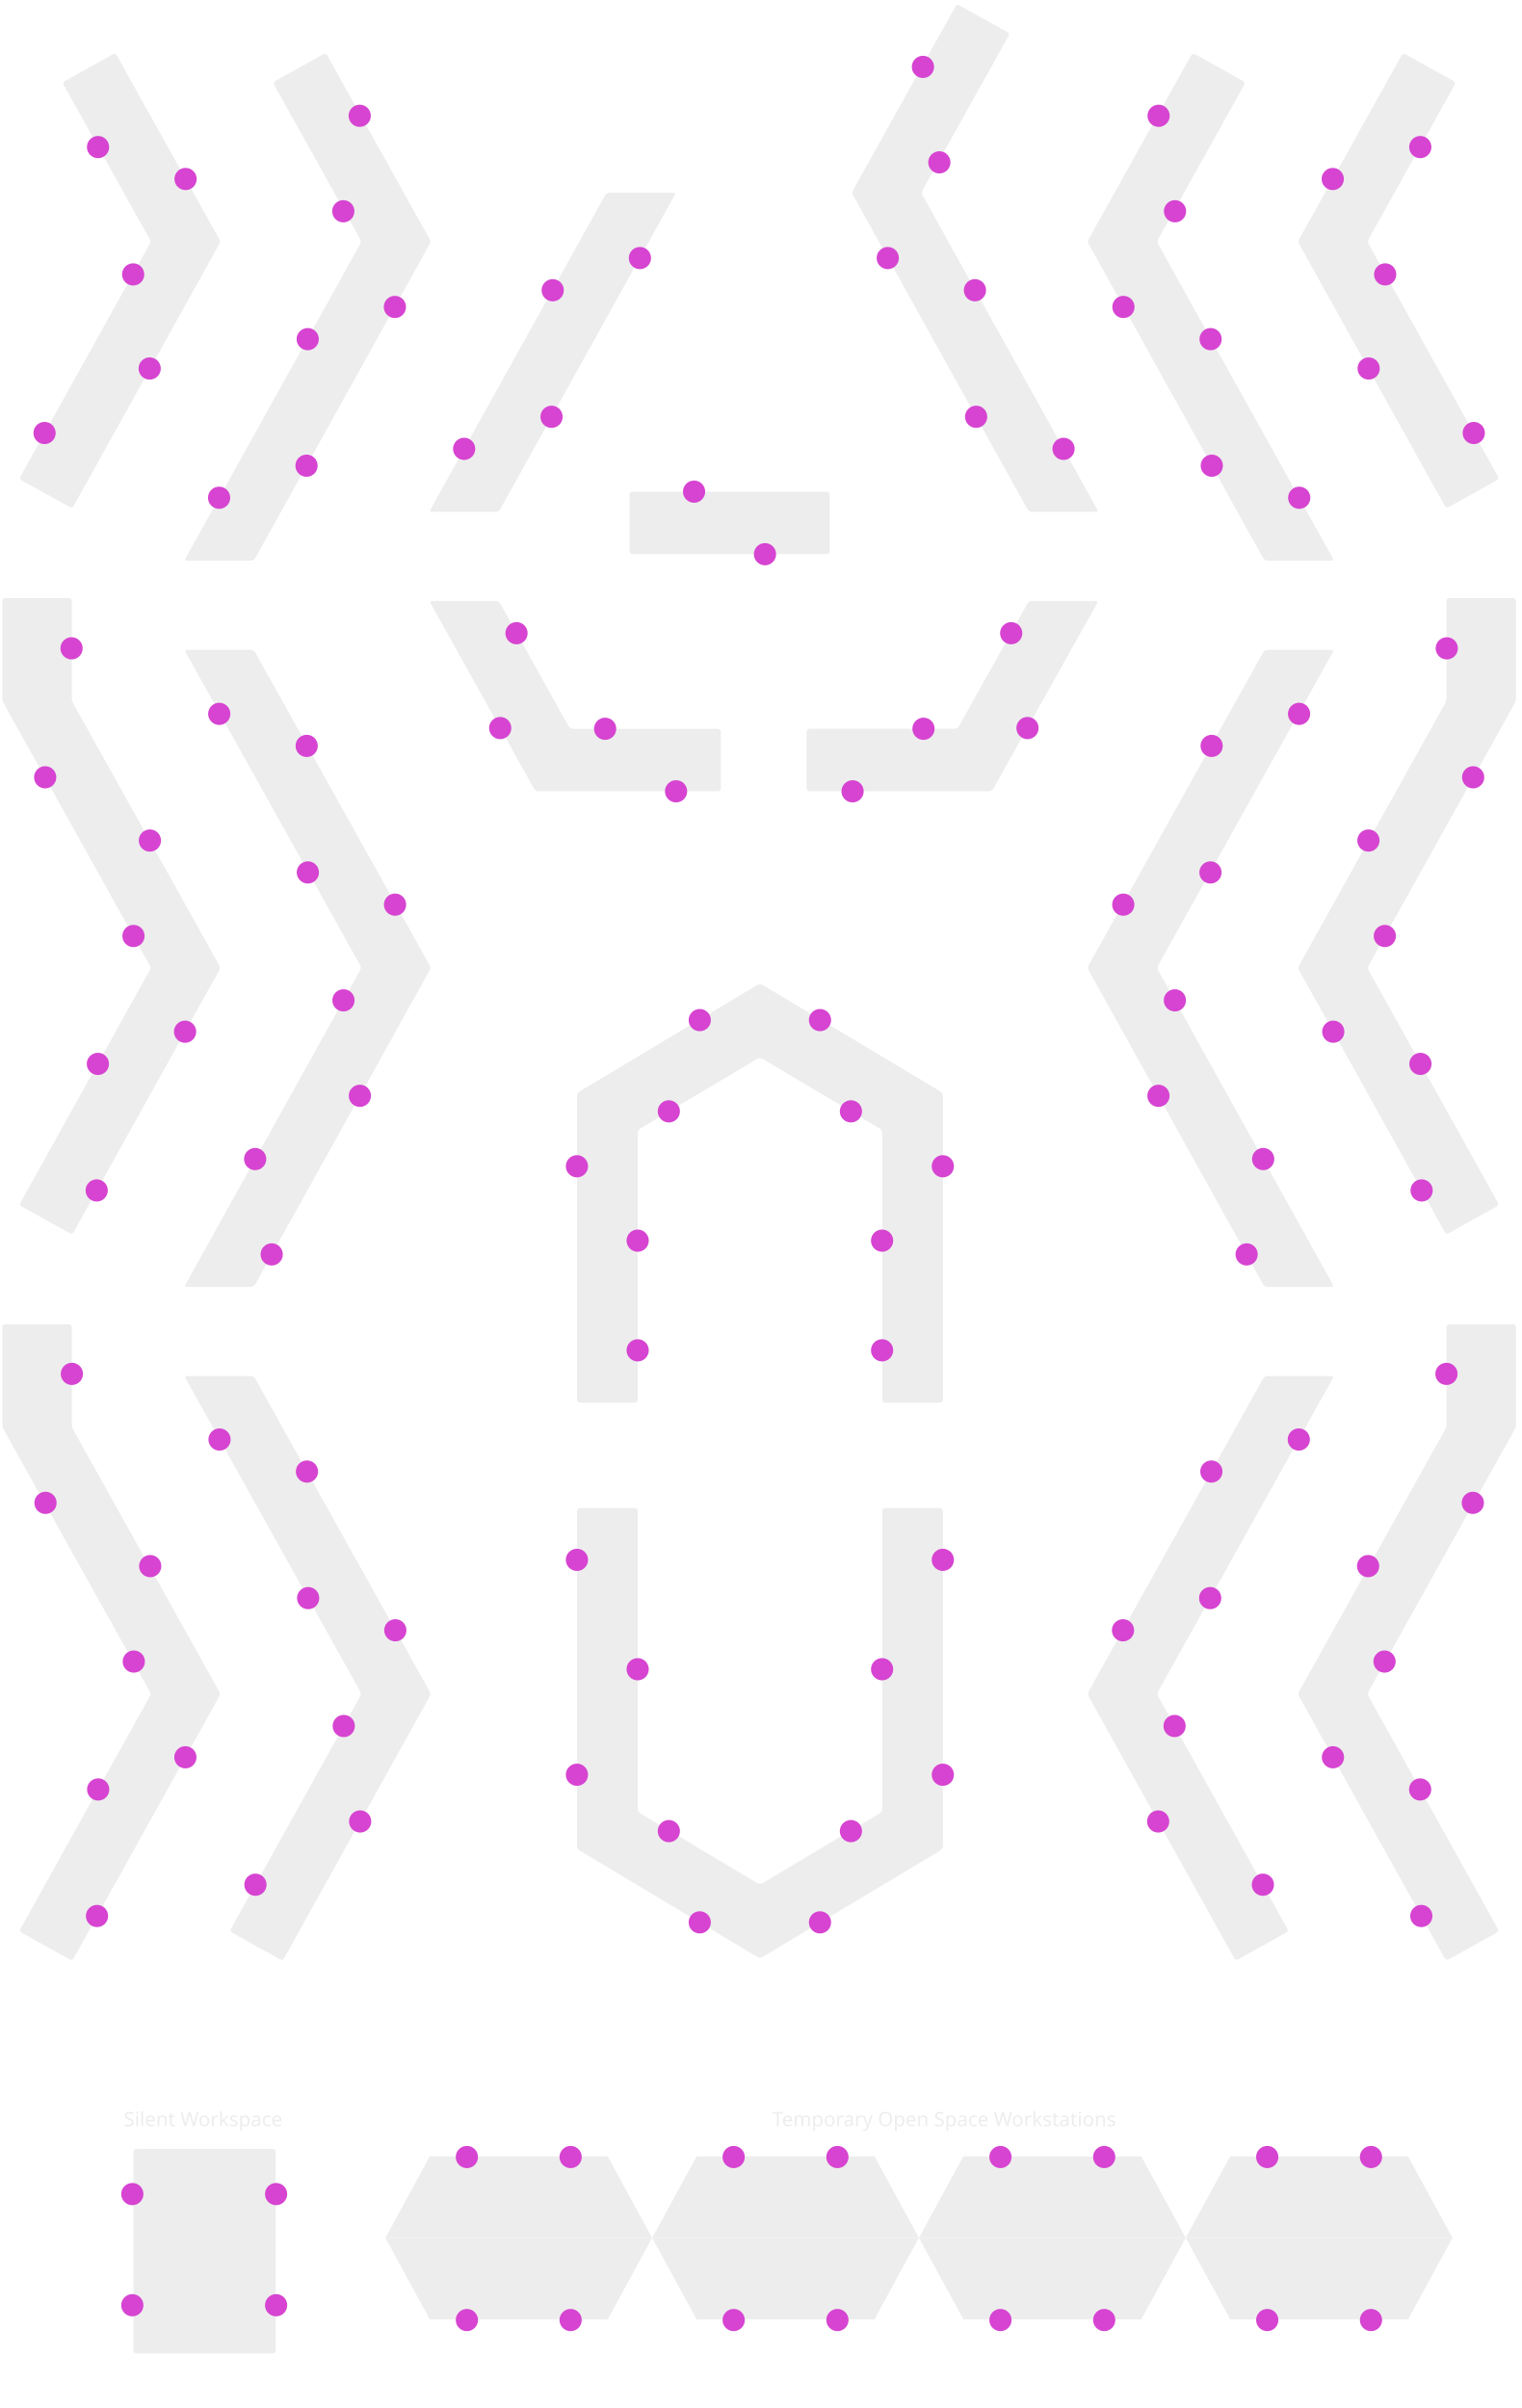
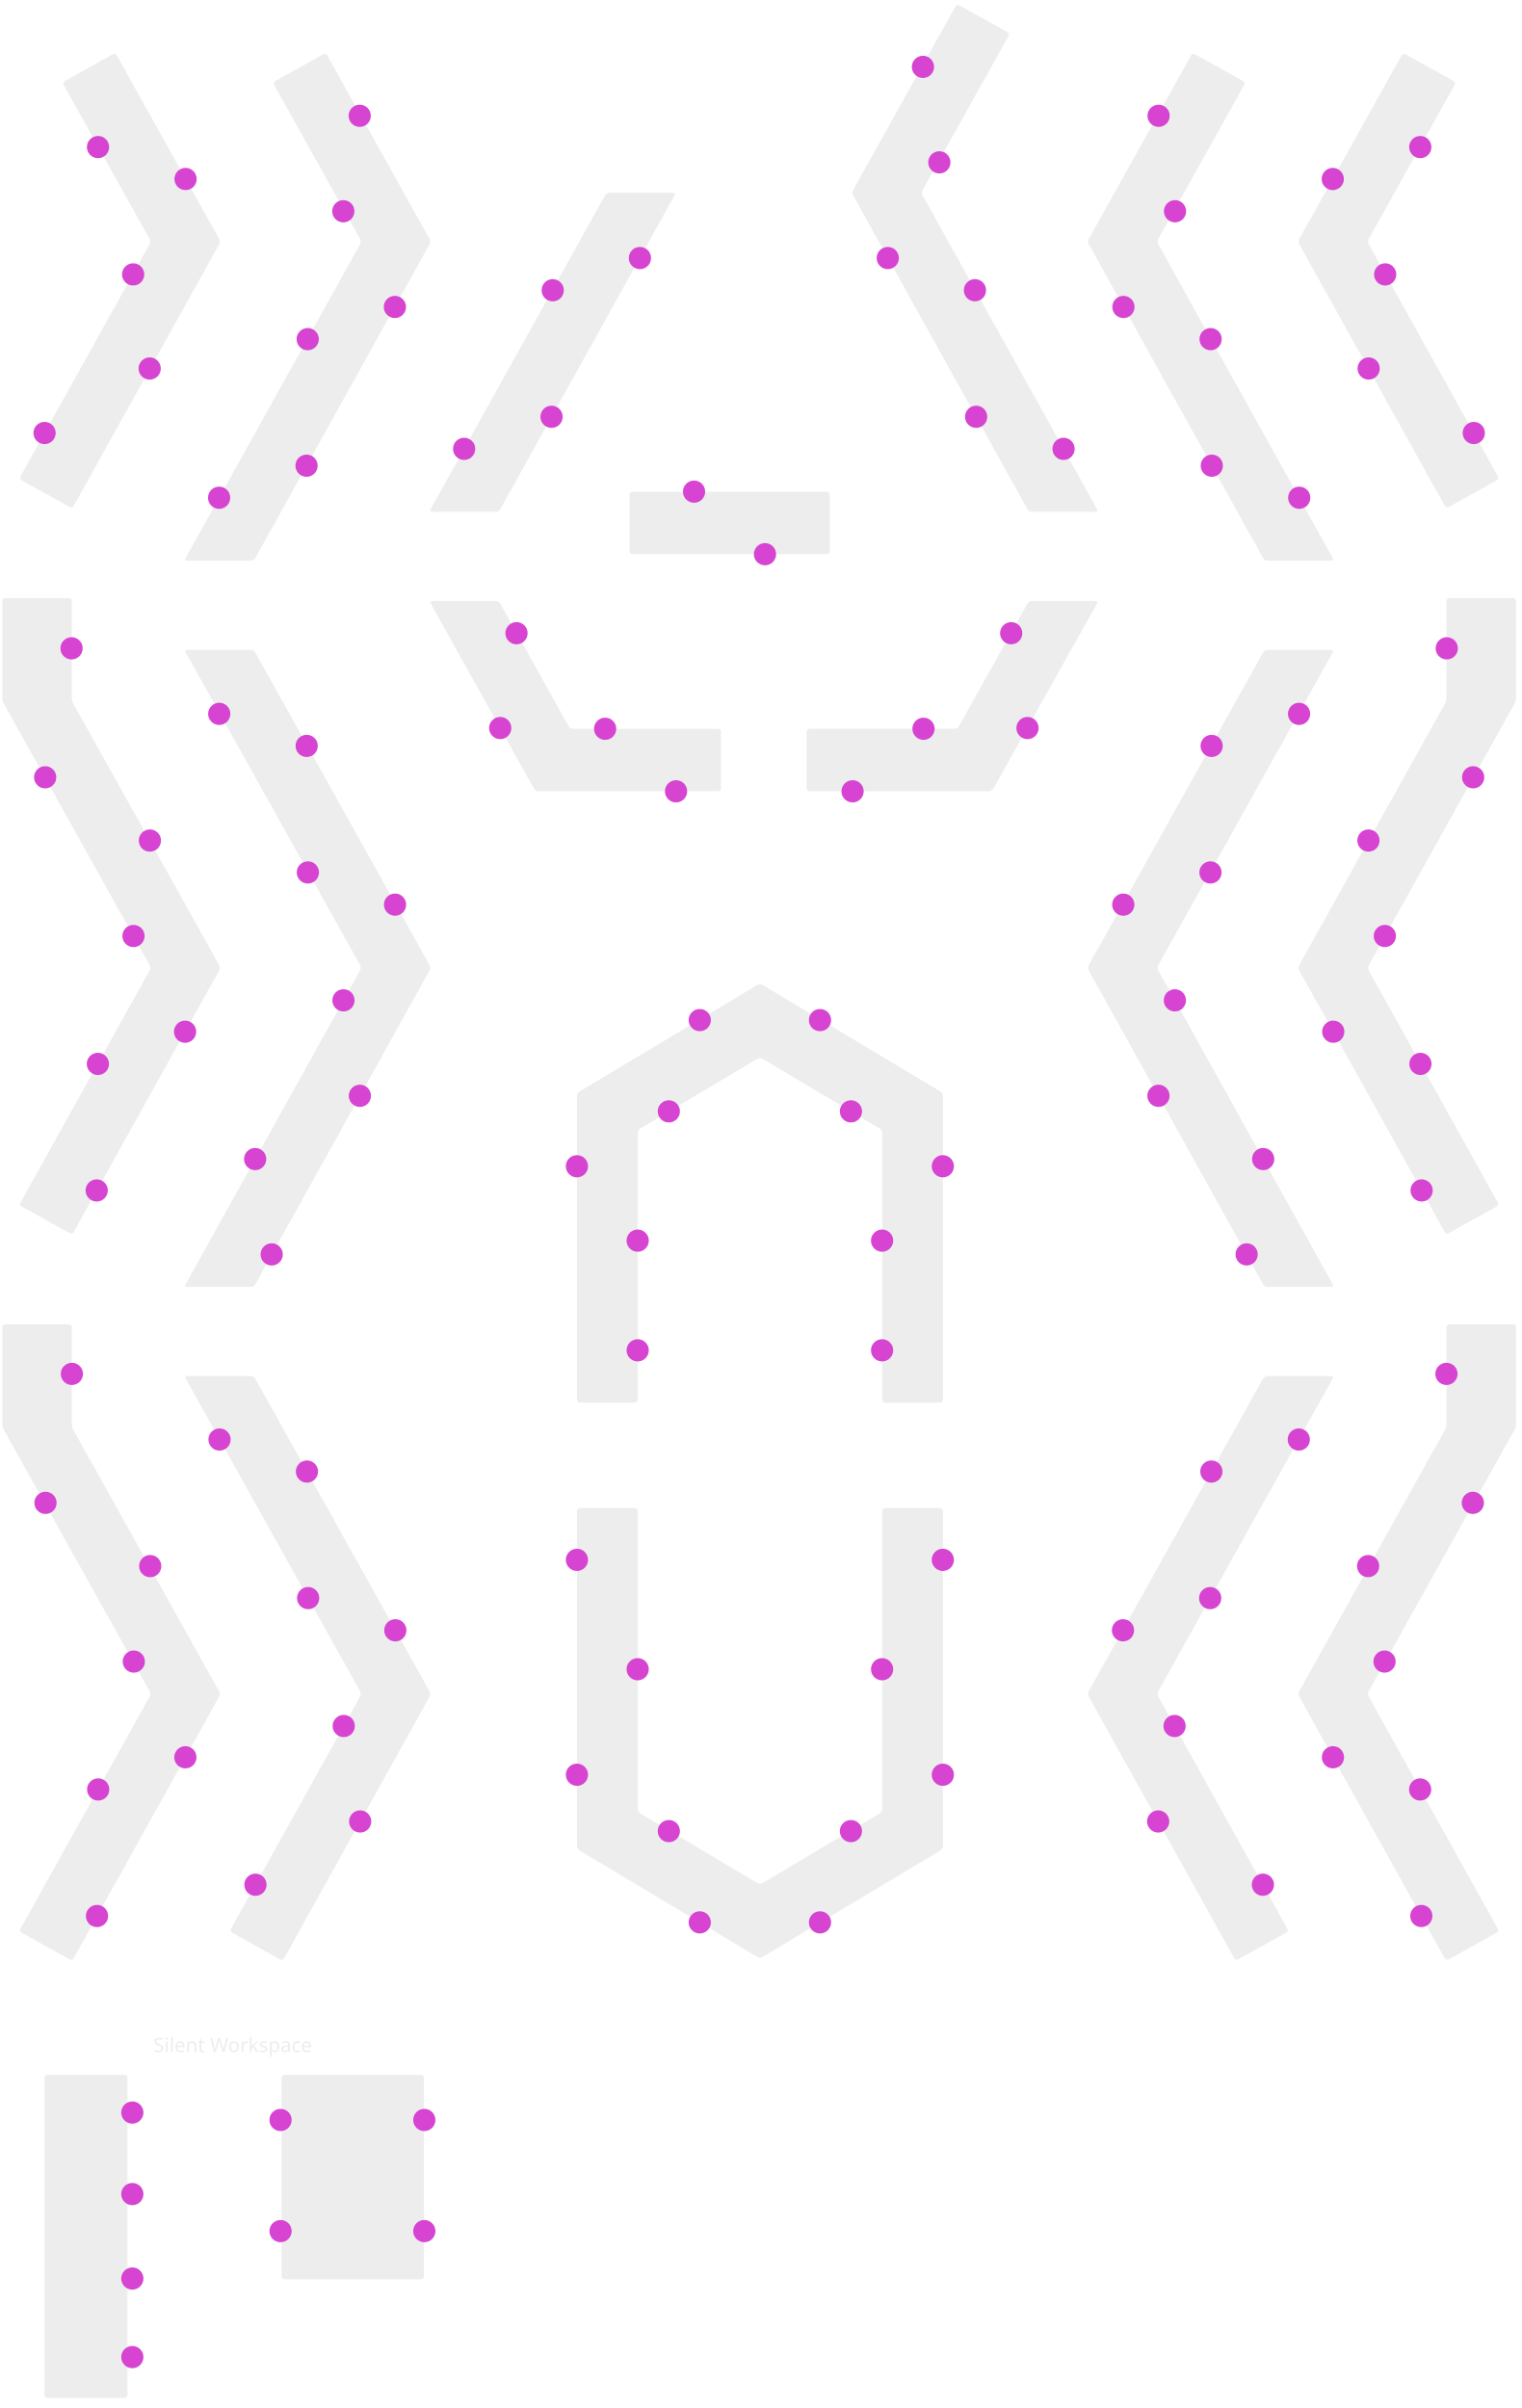
<svg xmlns="http://www.w3.org/2000/svg" viewBox="0 0 1026.24 1624.81">
  <defs>
    <style>
			.cls-1 {
				fill: #ededed;
			}

			.cls-2 {
				fill: #d644d1;
			}
		</style>
  </defs>
  <g id="Tables">
    <path class="cls-1" d="M696.17,405.49a3.79,3.79,0,0,0-3,1.75L647,490a3.76,3.76,0,0,1-3,1.75H546.21a2,2,0,0,0-2,2V531.9a2,2,0,0,0,2,2h121a3.79,3.79,0,0,0,3-1.75l69.91-124.91c.54-1,.08-1.75-1-1.75Z" />
    <path class="cls-1" d="M486.39,493.79a2,2,0,0,0-2-2H386.66a3.79,3.79,0,0,1-3-1.75l-46.16-82.8a3.76,3.76,0,0,0-3-1.75H291.6c-1.1,0-1.56.79-1,1.75l69.65,124.91a3.79,3.79,0,0,0,3,1.75H484.39a2,2,0,0,0,2-2Z" />
    <path class="cls-1" d="M172.21,930.24a3.79,3.79,0,0,0-3-1.75H126.29a1.08,1.08,0,0,0-1,1.75l117.68,211a4,4,0,0,1,0,3.5L155.85,1301.4a2,2,0,0,0,.77,2.72l32.34,18a2,2,0,0,0,2.72-.78l98.17-176.55a4,4,0,0,0,0-3.5Z" />
    <path class="cls-1" d="M49.47,964.8a9.23,9.23,0,0,1-1-3.75v-65.5a2,2,0,0,0-2-2H3.58a2,2,0,0,0-2,2v65.5a9.07,9.07,0,0,0,1,3.75l98.39,176.47a4,4,0,0,1,0,3.5L13.85,1301.4a2,2,0,0,0,.77,2.72l32.34,18a2,2,0,0,0,2.72-.78l98.17-176.55a4,4,0,0,0,0-3.5Z" />
    <path class="cls-1" d="M172.21,440.24a3.79,3.79,0,0,0-3-1.75H126.29a1.08,1.08,0,0,0-1,1.75l117.68,211a4,4,0,0,1,0,3.5L125.23,866.58a1.08,1.08,0,0,0,1,1.75h43a3.76,3.76,0,0,0,3-1.75L289.85,654.77a4,4,0,0,0,0-3.5Z" />
    <path class="cls-1" d="M49.47,474.8a9.23,9.23,0,0,1-1-3.75v-65.5a2,2,0,0,0-2-2H3.58a2,2,0,0,0-2,2v65.5a9.07,9.07,0,0,0,1,3.75l98.39,176.47a4,4,0,0,1,0,3.5L13.85,811.4a2,2,0,0,0,.77,2.72L47,832.1a2,2,0,0,0,2.72-.78l98.17-176.55a4,4,0,0,0,0-3.5Z" />
    <rect class="cls-1" x="424.74" y="331.79" width="135.05" height="42.11" rx="2" />
    <path class="cls-1" d="M622.46,131.77a4,4,0,0,1,0-3.5L680.4,24.36a2,2,0,0,0-.77-2.72l-32.31-18a2,2,0,0,0-2.72.78L575.55,128.27a4,4,0,0,0,0,3.5L693.19,343.58a3.79,3.79,0,0,0,3,1.75h43a1.08,1.08,0,0,0,1-1.75Z" />
    <path class="cls-1" d="M408.26,131.77a3.77,3.77,0,0,1,3-1.75h42.91a1.08,1.08,0,0,1,1,1.75L337.52,343.58a3.76,3.76,0,0,1-3,1.75h-43c-1.1,0-1.57-.79-1-1.75Z" />
    <path class="cls-1" d="M220.8,37.42a2,2,0,0,0-2.72-.78l-32.31,18a2,2,0,0,0-.77,2.72l57.94,103.91a4,4,0,0,1,0,3.5L125.23,376.58a1.08,1.08,0,0,0,1,1.75h43a3.76,3.76,0,0,0,3-1.75L289.85,164.77a4,4,0,0,0,0-3.5Z" />
    <path class="cls-1" d="M78.81,37.42a2,2,0,0,0-2.72-.78l-32.31,18A2,2,0,0,0,43,57.36l57.93,103.91a4,4,0,0,1,0,3.5L13.85,321.4a2,2,0,0,0,.77,2.72L47,342.1a2,2,0,0,0,2.72-.78l98.17-176.55a4,4,0,0,0,0-3.5Z" />
    <path class="cls-1" d="M923.46,164.77a4,4,0,0,1,0-3.5L981.39,57.36a2,2,0,0,0-.77-2.72l-32.31-18a2,2,0,0,0-2.72.78l-69,123.85a4,4,0,0,0,0,3.5l98.17,176.55a2,2,0,0,0,2.72.78l32.34-18a2,2,0,0,0,.77-2.72Z" />
    <path class="cls-1" d="M781.46,164.77a4,4,0,0,1,0-3.5L839.4,57.36a2,2,0,0,0-.77-2.72l-32.31-18a2,2,0,0,0-2.72.78L734.55,161.27a4,4,0,0,0,0,3.5L852.19,376.58a3.79,3.79,0,0,0,3,1.75h43a1.08,1.08,0,0,0,1-1.75Z" />
    <path class="cls-1" d="M1022.82,405.55a2,2,0,0,0-2-2H977.9a2,2,0,0,0-2,2v65.5a9.23,9.23,0,0,1-1,3.75L876.55,651.27a4,4,0,0,0,0,3.5l98.17,176.55a2,2,0,0,0,2.72.78l32.34-18a2,2,0,0,0,.77-2.72L923.46,654.77a4,4,0,0,1,0-3.5l98.39-176.47a9.07,9.07,0,0,0,1-3.75Z" />
    <path class="cls-1" d="M781.46,654.77a4,4,0,0,1,0-3.5l117.68-211a1.08,1.08,0,0,0-1-1.75H855.17a3.79,3.79,0,0,0-3,1.75l-117.64,211a4,4,0,0,0,0,3.5L852.19,866.58a3.79,3.79,0,0,0,3,1.75h43a1.08,1.08,0,0,0,1-1.75Z" />
    <path class="cls-1" d="M1022.82,895.55a2,2,0,0,0-2-2H977.9a2,2,0,0,0-2,2v65.5a9.23,9.23,0,0,1-1,3.75l-98.38,176.47a4,4,0,0,0,0,3.5l98.17,176.55a2,2,0,0,0,2.72.78l32.34-18a2,2,0,0,0,.77-2.72l-87.09-156.63a4,4,0,0,1,0-3.5l98.39-176.47a9.07,9.07,0,0,0,1-3.75Z" />
    <path class="cls-1" d="M899.14,930.24a1.08,1.08,0,0,0-1-1.75H855.17a3.79,3.79,0,0,0-3,1.75l-117.64,211a4,4,0,0,0,0,3.5l98.17,176.55a2,2,0,0,0,2.72.78l32.34-18a2,2,0,0,0,.77-2.72l-87.09-156.63a4,4,0,0,1,0-3.5Z" />
    <path class="cls-1" d="M597.24,1017.56a2,2,0,0,0-2,2v201a3.89,3.89,0,0,1-1.72,3l-79.06,47.11a3.73,3.73,0,0,1-3.44,0L432,1223.58a3.89,3.89,0,0,1-1.72-3v-201a2,2,0,0,0-2-2h-37a2,2,0,0,0-2,2v226a3.89,3.89,0,0,0,1.72,3L511,1320.48a3.65,3.65,0,0,0,3.43,0l120.07-71.9a3.91,3.91,0,0,0,1.71-3v-226a2,2,0,0,0-2-2Z" />
    <path class="cls-1" d="M514.46,664.58a3.71,3.71,0,0,0-3.43,0L391,736.48a3.92,3.92,0,0,0-1.72,3v205a2,2,0,0,0,2,2h37a2,2,0,0,0,2-2v-180a3.89,3.89,0,0,1,1.72-3L511,714.38a3.73,3.73,0,0,1,3.44,0l79.06,47.11a3.89,3.89,0,0,1,1.72,3v180a2,2,0,0,0,2,2h37a2,2,0,0,0,2-2v-205a3.94,3.94,0,0,0-1.71-3Z" />
-     <text x="137" y="1430" class="cls-1" dominant-baseline="middle" text-anchor="middle" font-family="sans-serif" font-size="small">Silent Workspace</text>
-     <rect class="cls-1" height="138" width="96" x="90" y="1450" rx="2" />
-     <text x="637" y="1430" class="cls-1" dominant-baseline="middle" text-anchor="middle" font-family="sans-serif" font-size="small">Temporary Open Space Workstations</text>
-     <path fill="#ededed" d="M290,1455 L410,1455 L440,1510 L260,1510 Z" rx="2" />
-     <path fill="#ededed" d="M470,1455 L590,1455 L620,1510 L440,1510 Z" rx="2" />
-     <path fill="#ededed" d="M650,1455 L770,1455 L800,1510 L620,1510 Z" rx="2" />
-     <path fill="#ededed" d="M830,1455 L950,1455 L980,1510 L800,1510 Z" rx="2" />
-     <path fill="#ededed" d="M290,1565 L410,1565 L440,1510 L260,1510 Z" rx="2" />
-     <path fill="#ededed" d="M470,1565 L590,1565 L620,1510 L440,1510 Z" rx="2" />
-     <path fill="#ededed" d="M650,1565 L770,1565 L800,1510 L620,1510 Z" rx="2" />
-     <path fill="#ededed" d="M830,1565 L950,1565 L980,1510 L800,1510 Z" rx="2" />
+     <text x="157" y="1380" class="cls-1" dominant-baseline="middle" text-anchor="middle" font-family="sans-serif" font-size="small">Silent Workspace</text>
+     <rect class="cls-1" height="138" width="96" x="190" y="1400" rx="2" />
+     <rect class="cls-1" height="218" width="56" x="30" y="1400" rx="2" />
  </g>
  <g id="Circles">
    <circle class="cls-2" cx="389.25" cy="786.94" r="7.5" />
    <circle class="cls-2" cx="430.23" cy="837.13" r="7.5" />
    <circle class="cls-2" cx="451.26" cy="749.9" r="7.5" />
    <circle class="cls-2" cx="472.12" cy="688.32" r="7.5" />
    <circle class="cls-2" cx="430.23" cy="911.13" r="7.5" />
    <circle class="cls-2" cx="636.12" cy="786.94" r="7.5" />
    <circle class="cls-2" cx="595.14" cy="837.13" r="7.5" />
    <circle class="cls-2" cx="574.11" cy="749.9" r="7.5" />
    <circle class="cls-2" cx="553.25" cy="688.32" r="7.5" />
    <circle class="cls-2" cx="595.14" cy="911.13" r="7.5" />
    <circle class="cls-2" cx="389.25" cy="1197.51" r="7.5" />
    <circle class="cls-2" cx="430.23" cy="1126.32" r="7.5" />
    <circle class="cls-2" cx="451.26" cy="1235.55" r="7.5" />
    <circle class="cls-2" cx="472.12" cy="1297.13" r="7.5" />
    <circle class="cls-2" cx="636.12" cy="1197.51" r="7.5" />
    <circle class="cls-2" cx="389.25" cy="1052.51" r="7.5" />
    <circle class="cls-2" cx="636.12" cy="1052.51" r="7.5" />
    <circle class="cls-2" cx="595.14" cy="1126.32" r="7.5" />
    <circle class="cls-2" cx="574.11" cy="1235.55" r="7.5" />
    <circle class="cls-2" cx="553.25" cy="1297.13" r="7.5" />
    <circle class="cls-2" cx="852.06" cy="1271.72" r="7.5" />
    <circle class="cls-2" cx="781.41" cy="1229.04" r="7.5" />
    <circle class="cls-2" cx="792.48" cy="1164.63" r="7.5" />
    <circle class="cls-2" cx="757.68" cy="1100.05" r="7.5" />
    <circle class="cls-2" cx="816.5" cy="1078.33" r="7.5" />
    <circle class="cls-2" cx="817.3" cy="992.94" r="7.5" />
    <circle class="cls-2" cx="876.28" cy="971.32" r="7.5" />
    <circle class="cls-2" cx="852.25" cy="782.08" r="7.5" />
    <circle class="cls-2" cx="841.09" cy="846.41" r="7.5" />
    <circle class="cls-2" cx="781.6" cy="739.4" r="7.5" />
    <circle class="cls-2" cx="792.67" cy="674.99" r="7.5" />
    <circle class="cls-2" cx="757.87" cy="610.41" r="7.5" />
    <circle class="cls-2" cx="816.69" cy="588.69" r="7.5" />
    <circle class="cls-2" cx="817.49" cy="503.3" r="7.5" />
    <circle class="cls-2" cx="876.47" cy="481.68" r="7.5" />
    <circle class="cls-2" cx="781.7" cy="78.13" r="7.5" />
    <circle class="cls-2" cx="792.77" cy="142.55" r="7.5" />
    <circle class="cls-2" cx="757.97" cy="207.12" r="7.5" />
    <circle class="cls-2" cx="816.79" cy="228.84" r="7.5" />
    <circle class="cls-2" cx="817.59" cy="314.23" r="7.5" />
    <circle class="cls-2" cx="876.57" cy="335.86" r="7.5" />
    <circle class="cls-2" cx="693.24" cy="491.25" r="7.5" />
    <circle class="cls-2" cx="682.24" cy="427.26" r="7.5" />
    <circle class="cls-2" cx="622.7" cy="45.13" r="7.5" />
    <circle class="cls-2" cx="633.77" cy="109.55" r="7.5" />
    <circle class="cls-2" cx="598.97" cy="174.12" r="7.5" />
    <circle class="cls-2" cx="657.79" cy="195.84" r="7.5" />
    <circle class="cls-2" cx="658.59" cy="281.23" r="7.5" />
    <circle class="cls-2" cx="717.57" cy="302.86" r="7.5" />
    <circle class="cls-2" cx="337.48" cy="491.25" r="7.5" />
    <circle class="cls-2" cx="408.28" cy="491.74" r="7.5" />
    <circle class="cls-2" cx="456.13" cy="533.95" r="7.5" />
    <circle class="cls-2" cx="623.08" cy="491.74" r="7.5" />
    <circle class="cls-2" cx="575.23" cy="533.95" r="7.5" />
    <circle class="cls-2" cx="348.48" cy="427.26" r="7.5" />
    <circle class="cls-2" cx="431.75" cy="174.12" r="7.5" />
    <circle class="cls-2" cx="372.92" cy="195.84" r="7.5" />
    <circle class="cls-2" cx="372.13" cy="281.23" r="7.5" />
    <circle class="cls-2" cx="313.15" cy="302.86" r="7.5" />
    <circle class="cls-2" cx="899.2" cy="120.78" r="7.5" />
    <circle class="cls-2" cx="958.26" cy="99.24" r="7.5" />
    <circle class="cls-2" cx="934.56" cy="185.16" r="7.5" />
    <circle class="cls-2" cx="923.42" cy="248.65" r="7.5" />
    <circle class="cls-2" cx="994.34" cy="292.17" r="7.5" />
    <circle class="cls-2" cx="993.71" cy="1014.06" r="7.5" />
    <circle class="cls-2" cx="923.06" cy="1056.74" r="7.5" />
    <circle class="cls-2" cx="934.13" cy="1121.15" r="7.5" />
    <circle class="cls-2" cx="899.33" cy="1185.73" r="7.5" />
    <circle class="cls-2" cx="958.16" cy="1207.45" r="7.5" />
    <circle class="cls-2" cx="958.95" cy="1292.83" r="7.5" />
    <circle class="cls-2" cx="975.91" cy="927.04" r="7.5" />
    <circle class="cls-2" cx="993.92" cy="524.48" r="7.5" />
    <circle class="cls-2" cx="923.27" cy="567.16" r="7.5" />
    <circle class="cls-2" cx="934.34" cy="631.57" r="7.5" />
    <circle class="cls-2" cx="899.54" cy="696.15" r="7.5" />
    <circle class="cls-2" cx="958.36" cy="717.87" r="7.5" />
    <circle class="cls-2" cx="959.16" cy="803.26" r="7.5" />
    <circle class="cls-2" cx="976.12" cy="437.46" r="7.5" />
    <circle class="cls-2" cx="468.28" cy="331.74" r="7.5" />
    <circle class="cls-2" cx="516.13" cy="373.95" r="7.5" />
    <circle class="cls-2" cx="172.34" cy="1271.72" r="7.5" />
    <circle class="cls-2" cx="242.99" cy="1229.04" r="7.5" />
    <circle class="cls-2" cx="231.92" cy="1164.63" r="7.5" />
    <circle class="cls-2" cx="266.72" cy="1100.05" r="7.5" />
    <circle class="cls-2" cx="207.9" cy="1078.33" r="7.5" />
    <circle class="cls-2" cx="207.1" cy="992.94" r="7.5" />
    <circle class="cls-2" cx="148.12" cy="971.32" r="7.5" />
    <circle class="cls-2" cx="172.15" cy="782.08" r="7.5" />
    <circle class="cls-2" cx="183.31" cy="846.41" r="7.5" />
    <circle class="cls-2" cx="242.8" cy="739.4" r="7.5" />
    <circle class="cls-2" cx="231.73" cy="674.99" r="7.5" />
    <circle class="cls-2" cx="266.53" cy="610.41" r="7.5" />
    <circle class="cls-2" cx="207.71" cy="588.69" r="7.5" />
    <circle class="cls-2" cx="206.91" cy="503.3" r="7.5" />
    <circle class="cls-2" cx="147.93" cy="481.68" r="7.5" />
    <circle class="cls-2" cx="242.7" cy="78.13" r="7.5" />
    <circle class="cls-2" cx="231.63" cy="142.55" r="7.5" />
    <circle class="cls-2" cx="266.43" cy="207.12" r="7.5" />
    <circle class="cls-2" cx="207.61" cy="228.84" r="7.5" />
    <circle class="cls-2" cx="206.81" cy="314.23" r="7.5" />
    <circle class="cls-2" cx="147.83" cy="335.86" r="7.5" />
    <circle class="cls-2" cx="125.2" cy="120.78" r="7.5" />
    <circle class="cls-2" cx="66.14" cy="99.24" r="7.5" />
    <circle class="cls-2" cx="89.84" cy="185.16" r="7.5" />
    <circle class="cls-2" cx="100.98" cy="248.65" r="7.5" />
    <circle class="cls-2" cx="30.06" cy="292.17" r="7.5" />
    <circle class="cls-2" cx="30.69" cy="1014.06" r="7.5" />
    <circle class="cls-2" cx="101.34" cy="1056.74" r="7.5" />
    <circle class="cls-2" cx="90.27" cy="1121.15" r="7.5" />
    <circle class="cls-2" cx="125.07" cy="1185.73" r="7.5" />
    <circle class="cls-2" cx="66.24" cy="1207.45" r="7.5" />
    <circle class="cls-2" cx="65.45" cy="1292.83" r="7.5" />
    <circle class="cls-2" cx="48.49" cy="927.04" r="7.5" />
    <circle class="cls-2" cx="30.48" cy="524.48" r="7.5" />
    <circle class="cls-2" cx="101.13" cy="567.16" r="7.5" />
    <circle class="cls-2" cx="90.06" cy="631.57" r="7.5" />
    <circle class="cls-2" cx="124.86" cy="696.15" r="7.5" />
    <circle class="cls-2" cx="66.04" cy="717.87" r="7.5" />
    <circle class="cls-2" cx="65.24" cy="803.26" r="7.5" />
    <circle class="cls-2" cx="48.28" cy="437.46" r="7.5" />
+     <circle class="cls-2" cx="189.28" cy="1430.46" r="7.5" />
+     <circle class="cls-2" cx="189.28" cy="1505.46" r="7.5" />
+     <circle class="cls-2" cx="286.28" cy="1430.46" r="7.5" />
+     <circle class="cls-2" cx="286.28" cy="1505.46" r="7.5" />
+     <circle class="cls-2" cx="89.28" cy="1425.46" r="7.5" />
    <circle class="cls-2" cx="89.28" cy="1480.46" r="7.5" />
-     <circle class="cls-2" cx="89.28" cy="1555.46" r="7.5" />
-     <circle class="cls-2" cx="186.28" cy="1480.46" r="7.5" />
-     <circle class="cls-2" cx="186.28" cy="1555.46" r="7.5" />
-     <circle class="cls-2" cx="315.00" cy="1455.46" r="7.5" />
-     <circle class="cls-2" cx="385.00" cy="1455.46" r="7.5" />
-     <circle class="cls-2" cx="495.00" cy="1455.46" r="7.5" />
-     <circle class="cls-2" cx="565.00" cy="1455.46" r="7.5" />
-     <circle class="cls-2" cx="675.00" cy="1455.46" r="7.5" />
-     <circle class="cls-2" cx="745.00" cy="1455.46" r="7.5" />
-     <circle class="cls-2" cx="855.00" cy="1455.46" r="7.5" />
-     <circle class="cls-2" cx="925.00" cy="1455.46" r="7.5" />
-     <circle class="cls-2" cx="315.00" cy="1565.46" r="7.5" />
-     <circle class="cls-2" cx="385.00" cy="1565.46" r="7.5" />
-     <circle class="cls-2" cx="495.00" cy="1565.46" r="7.5" />
-     <circle class="cls-2" cx="565.00" cy="1565.46" r="7.5" />
-     <circle class="cls-2" cx="675.00" cy="1565.46" r="7.5" />
-     <circle class="cls-2" cx="745.00" cy="1565.46" r="7.5" />
-     <circle class="cls-2" cx="855.00" cy="1565.46" r="7.5" />
-     <circle class="cls-2" cx="925.00" cy="1565.46" r="7.5" />
+     <circle class="cls-2" cx="89.28" cy="1537.46" r="7.5" />
+     <circle class="cls-2" cx="89.28" cy="1590.46" r="7.5" />
  </g>
</svg>
